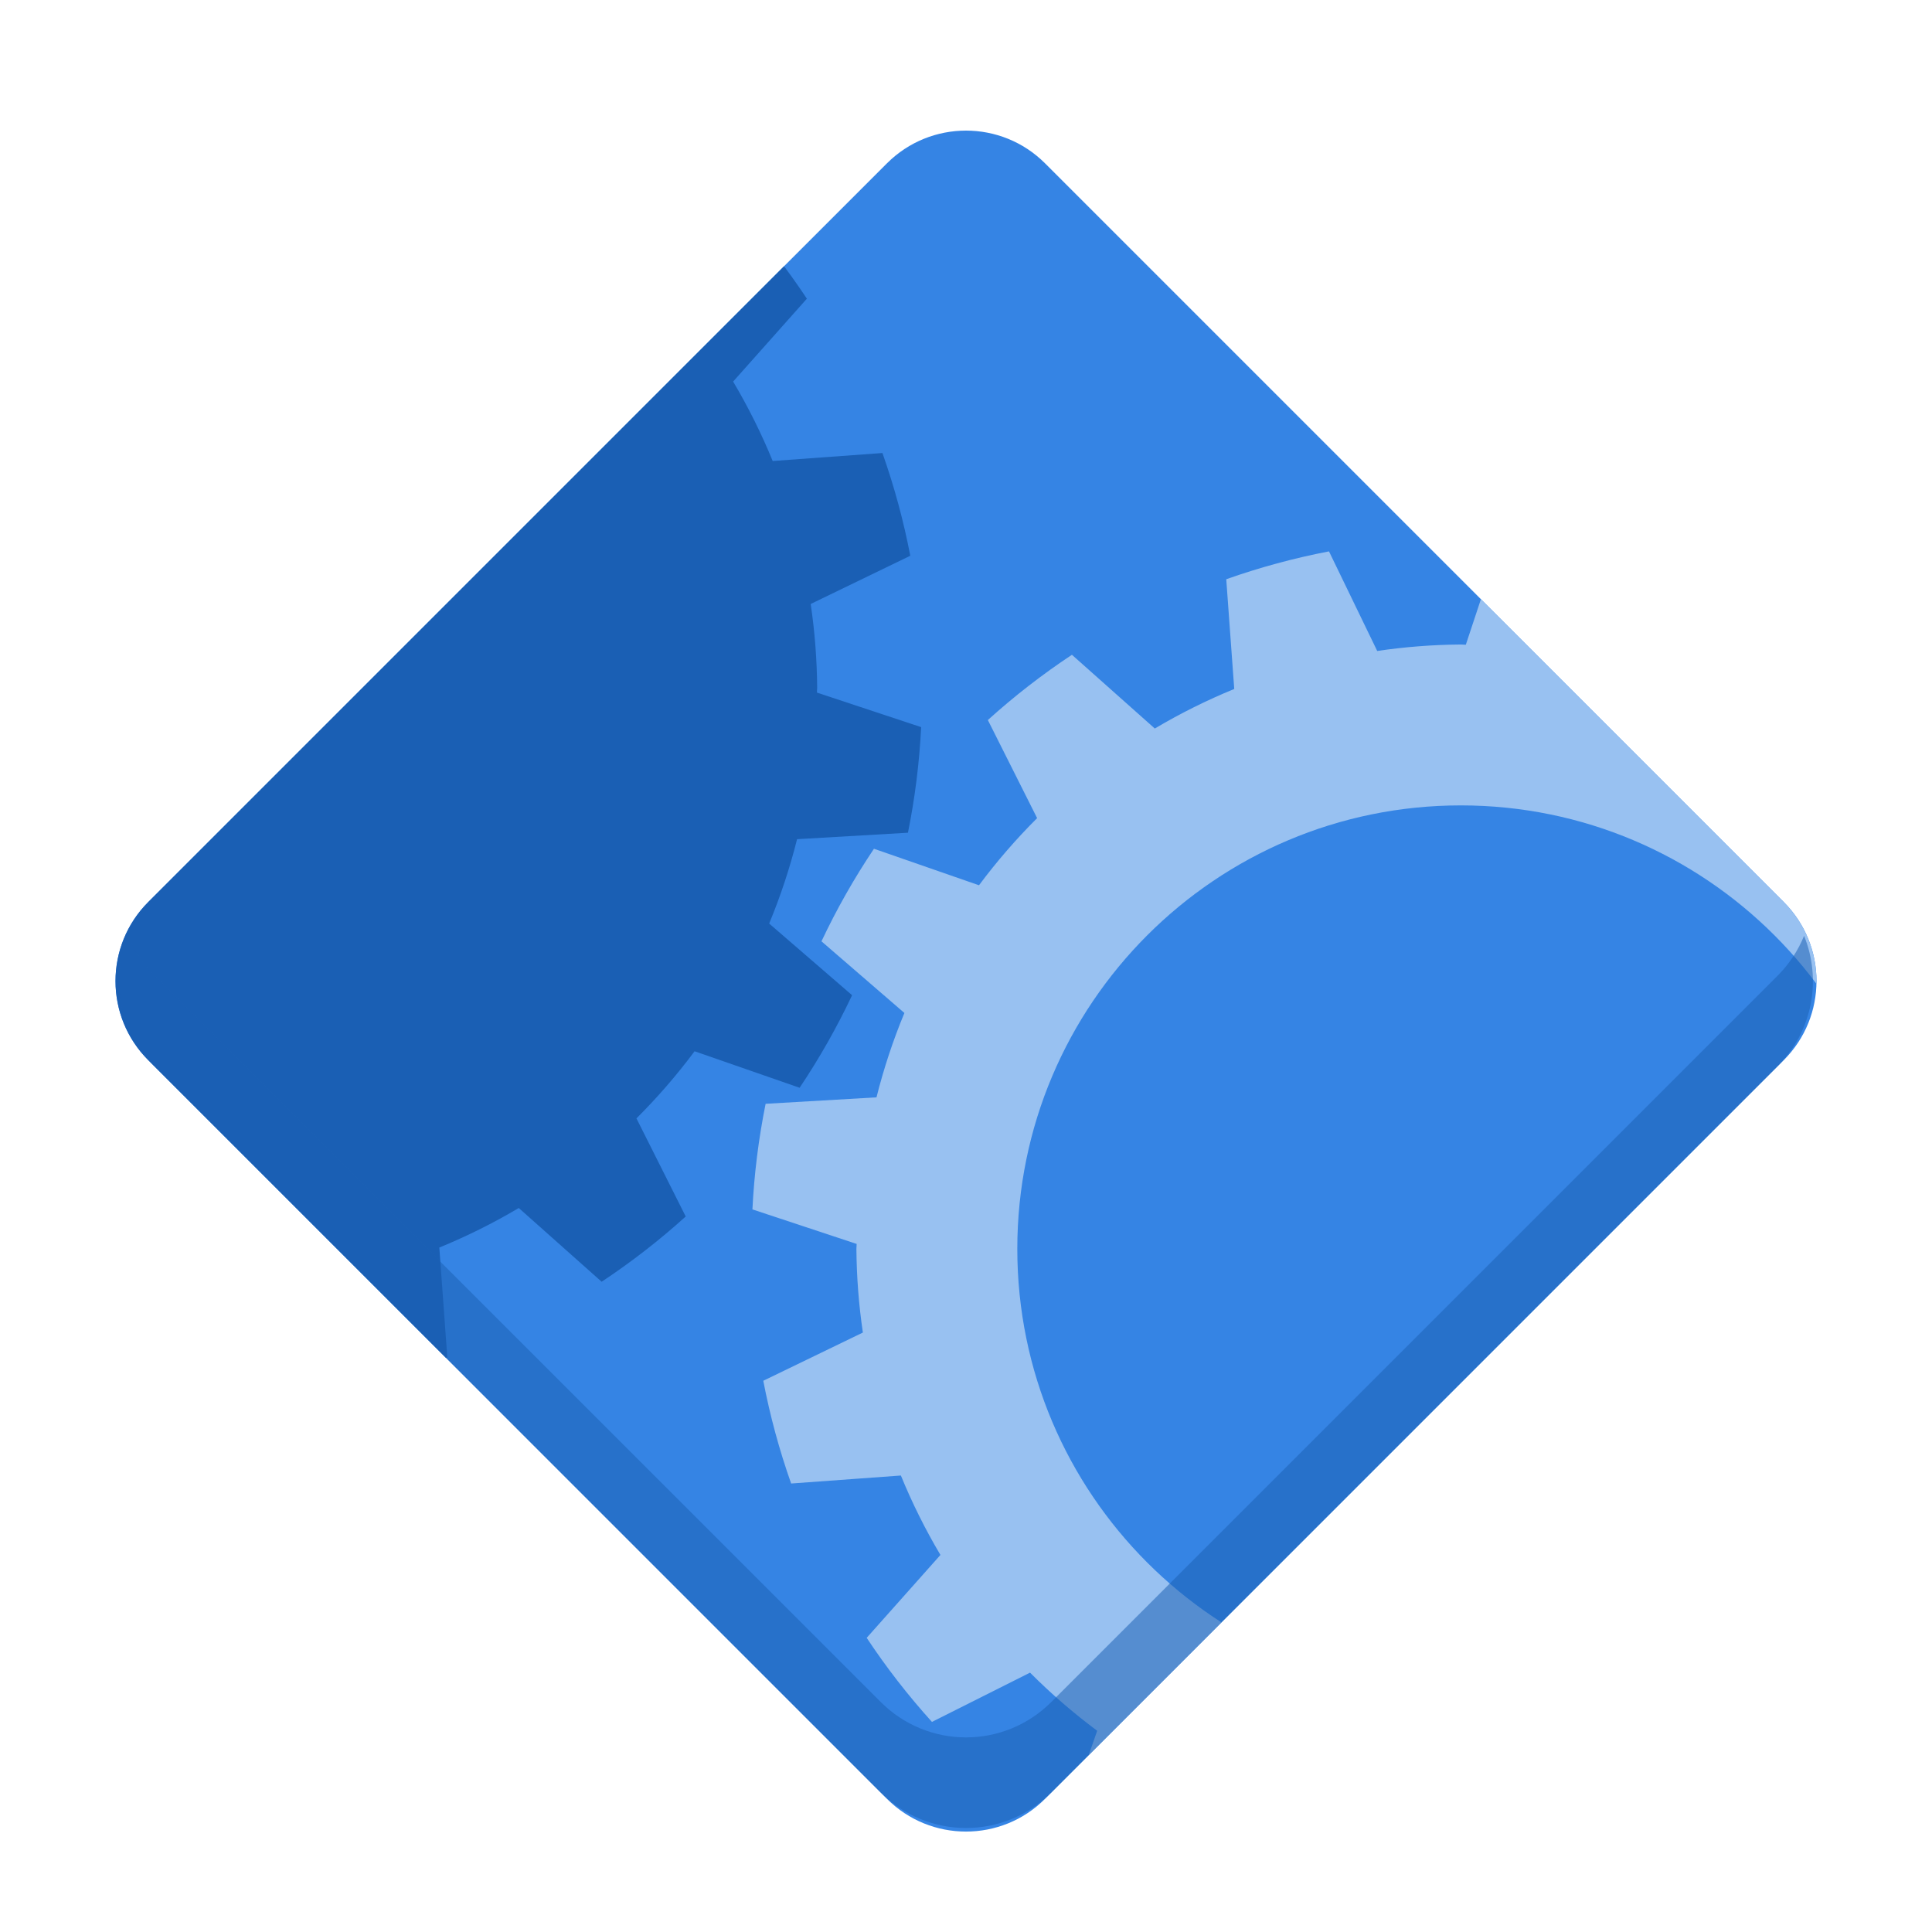
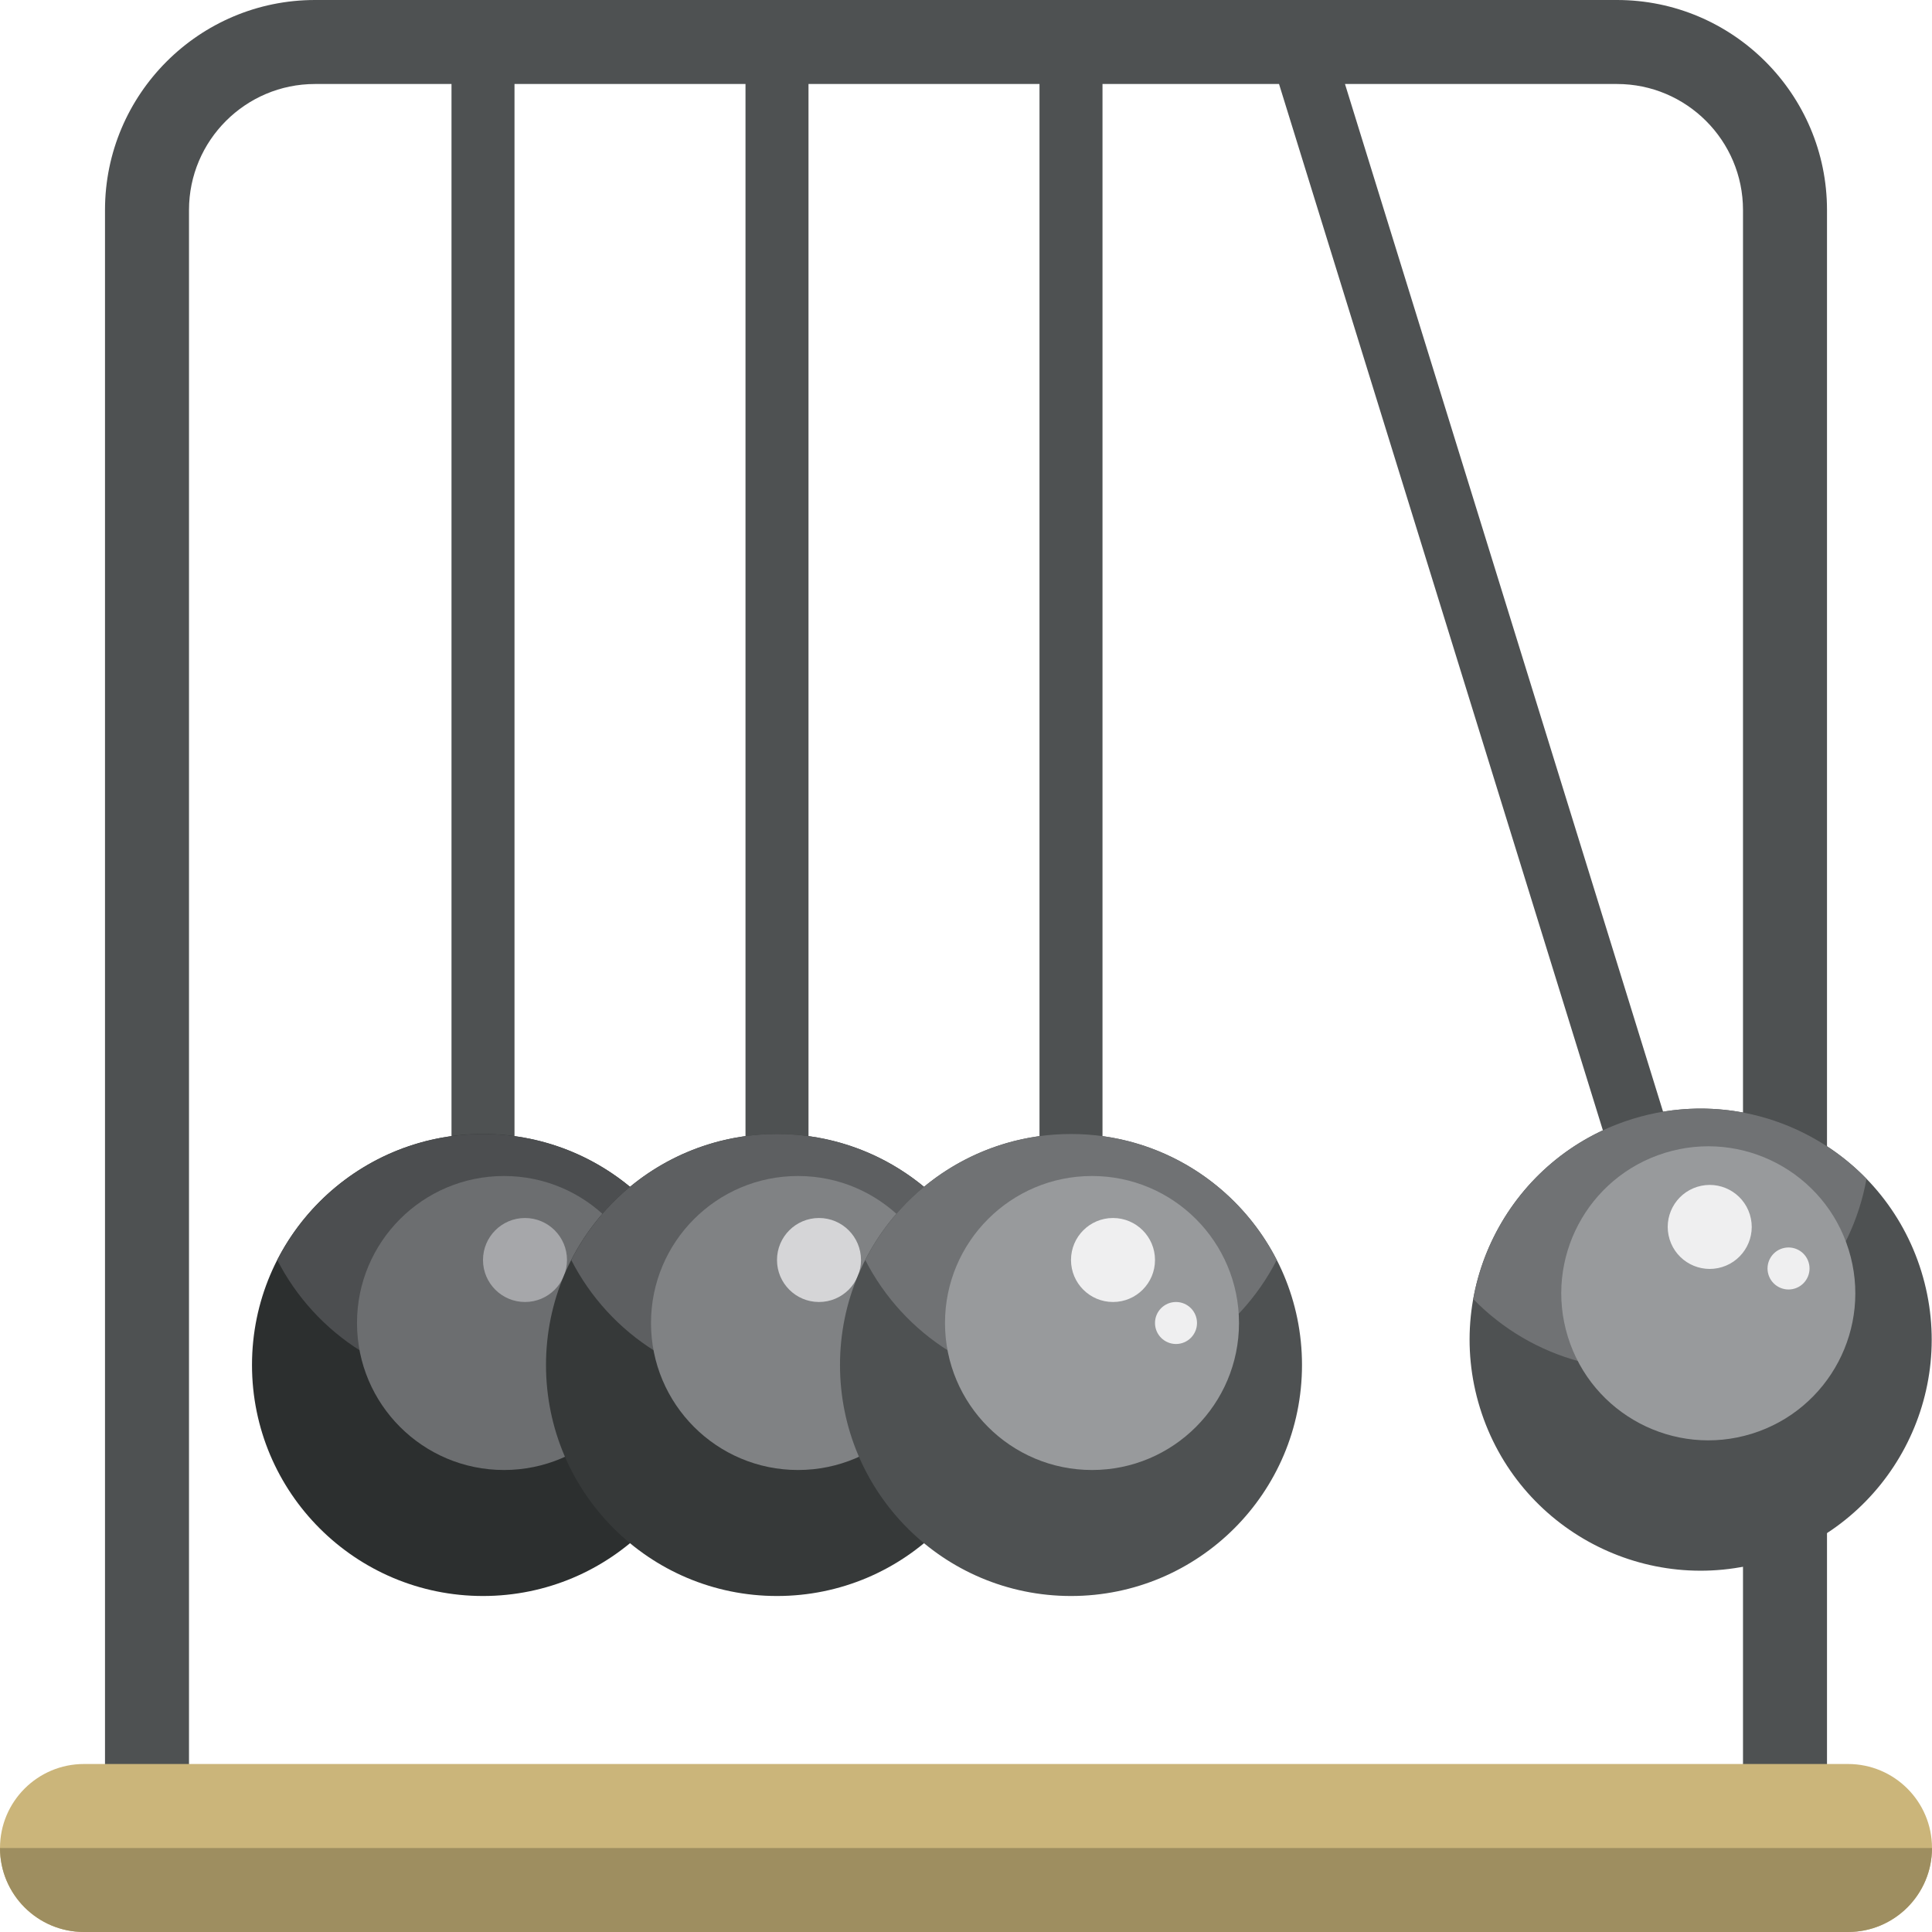
- <svg xmlns="http://www.w3.org/2000/svg" width="33.75mm" height="33.75mm" viewBox="0 0 33.75 33.75" version="1.1" id="svg974">
-   <defs id="defs968">
-     <clipPath clipPathUnits="userSpaceOnUse" id="clipPath18689">
-       <rect clip-path="none" transform="rotate(45)" ry="32" rx="32" y="123.999" x="486.037" height="362.943" width="362.943" id="rect18691" style="display:inline;opacity:1;vector-effect:none;fill:#4a86cf;fill-opacity:1;stroke:none;stroke-width:26.067;stroke-linecap:butt;stroke-linejoin:miter;stroke-miterlimit:4;stroke-dasharray:none;stroke-dashoffset:0;stroke-opacity:1;marker:none;marker-start:none;marker-mid:none;marker-end:none;paint-order:normal;enable-background:new" />
-     </clipPath>
-     <clipPath clipPathUnits="userSpaceOnUse" id="clipPath18689-3">
-       <rect clip-path="none" transform="rotate(45)" ry="32" rx="32" y="123.999" x="486.037" height="362.943" width="362.943" id="rect18691-6" style="display:inline;opacity:1;vector-effect:none;fill:#4a86cf;fill-opacity:1;stroke:none;stroke-width:26.067;stroke-linecap:butt;stroke-linejoin:miter;stroke-miterlimit:4;stroke-dasharray:none;stroke-dashoffset:0;stroke-opacity:1;marker:none;marker-start:none;marker-mid:none;marker-end:none;paint-order:normal;enable-background:new" />
-     </clipPath>
-   </defs>
-   <g id="layer1" transform="translate(-61.81982,-103.944)">
-     <g transform="matrix(0.2636723,0,0,0.2636723,61.81982,-529.397)" style="display:inline;stroke-width:0.25;enable-background:new" id="g1836">
-       <g transform="matrix(0.25,0,0,0.25,0,2295)" id="g18818" style="stroke-width:0.25">
-         <g style="stroke-width:0.27" transform="matrix(0.9260519,0,0,0.9260519,18.93073,50.87633)" id="g18590">
-           <g style="stroke-width:0.27" id="g18681" clip-path="url(#clipPath18689-3)">
-             <rect style="opacity:1;vector-effect:none;fill:#3584e4;fill-opacity:1;stroke:none;stroke-width:8.221;stroke-linecap:butt;stroke-linejoin:miter;stroke-miterlimit:4;stroke-dasharray:none;stroke-dashoffset:0;stroke-opacity:1;marker:none;marker-start:none;marker-mid:none;marker-end:none;paint-order:normal" id="rect18571" width="424" height="424" x="458.337" y="90.642" rx="10.092" ry="10.092" transform="matrix(0.6052817,0.6052817,-0.6052817,0.6052817,33.44063,99.07363)" clip-path="none" />
-             <circle style="opacity:1;vector-effect:none;fill:#f66151;fill-opacity:1;stroke:none;stroke-width:7.037;stroke-linecap:butt;stroke-linejoin:miter;stroke-miterlimit:4;stroke-dasharray:none;stroke-dashoffset:0;stroke-opacity:1;marker:none;marker-start:none;marker-mid:none;marker-end:none;paint-order:normal" id="path18706" cx="0" cy="0" r="0" transform="translate(0,-212)" />
-             <circle style="opacity:1;vector-effect:none;fill:#f66151;fill-opacity:1;stroke:none;stroke-width:7.037;stroke-linecap:butt;stroke-linejoin:miter;stroke-miterlimit:4;stroke-dasharray:none;stroke-dashoffset:0;stroke-opacity:1;marker:none;marker-start:none;marker-mid:none;marker-end:none;paint-order:normal" id="path18708" cx="0" cy="0" r="0" transform="translate(0,-212)" />
-             <path style="display:inline;opacity:1;vector-effect:none;fill:#98c1f1;fill-opacity:1;stroke:none;stroke-width:7.037;stroke-linecap:butt;stroke-linejoin:miter;stroke-miterlimit:4;stroke-dasharray:none;stroke-dashoffset:0;stroke-opacity:1;marker:none;marker-start:none;marker-mid:none;marker-end:none;paint-order:normal;enable-background:new" d="m 408.92,561.918 -9.886,29.829 a 172.971,172.971 0 0 0 -1.427,-0.071 172.971,172.971 0 0 0 -23.929,1.852 l -13.801,-28.501 a 203.293,203.293 0 0 0 -29.401,7.972 l 2.286,31.405 a 172.971,172.971 0 0 0 -22.732,11.319 l -23.718,-21.103 a 203.293,203.293 0 0 0 -24.059,18.674 l 14.099,28.073 a 172.971,172.971 0 0 0 -16.636,19.211 l -30.058,-10.448 a 203.293,203.293 0 0 0 -15.017,26.488 l 23.73,20.507 a 172.971,172.971 0 0 0 -7.985,24.143 l -31.73,1.849 a 203.293,203.293 0 0 0 -3.778,30.217 l 29.829,9.886 a 172.971,172.971 0 0 0 -0.071,1.427 172.971,172.971 0 0 0 1.852,23.929 l -28.501,13.801 a 203.293,203.293 0 0 0 7.972,29.401 l 31.405,-2.286 a 172.971,172.971 0 0 0 11.319,22.732 l -21.103,23.718 a 203.293,203.293 0 0 0 18.674,24.059 l 28.073,-14.099 a 172.971,172.971 0 0 0 19.211,16.636 l -10.448,30.058 a 203.293,203.293 0 0 0 26.488,15.017 l 20.507,-23.73 a 172.971,172.971 0 0 0 24.143,7.985 l 1.849,31.73 a 203.293,203.293 0 0 0 30.217,3.778 l 9.886,-29.829 a 172.971,172.971 0 0 0 1.427,0.071 172.971,172.971 0 0 0 23.929,-1.852 l 13.801,28.501 a 203.293,203.293 0 0 0 29.401,-7.972 l -2.286,-31.405 a 172.971,172.971 0 0 0 22.732,-11.319 l 23.718,21.103 A 203.293,203.293 0 0 0 532.96,916 l -14.099,-28.073 a 172.971,172.971 0 0 0 16.636,-19.211 l 30.058,10.448 a 203.293,203.293 0 0 0 15.017,-26.488 l -23.73,-20.507 a 172.971,172.971 0 0 0 7.985,-24.143 l 31.73,-1.849 a 203.293,203.293 0 0 0 3.778,-30.217 l -29.829,-9.886 a 172.971,172.971 0 0 0 0.071,-1.427 172.971,172.971 0 0 0 -1.852,-23.929 l 28.501,-13.801 a 203.293,203.293 0 0 0 -7.972,-29.401 l -31.405,2.286 a 172.971,172.971 0 0 0 -11.319,-22.732 l 21.103,-23.718 a 203.293,203.293 0 0 0 -18.674,-24.059 l -28.073,14.099 a 172.971,172.971 0 0 0 -19.211,-16.636 l 10.448,-30.058 A 203.293,203.293 0 0 0 485.636,581.681 l -20.507,23.73 a 172.971,172.971 0 0 0 -24.143,-7.985 l -1.849,-31.73 a 203.293,203.293 0 0 0 -30.217,-3.778 z M 397.607,637.722 A 126.926,126.926 0 0 1 524.532,764.647 126.926,126.926 0 0 1 397.607,891.572 126.926,126.926 0 0 1 270.682,764.647 126.926,126.926 0 0 1 397.607,637.722 Z" id="path18717-4" />
-             <path id="path18758" d="m 51.748,401.284 -9.886,29.829 c -0.476,-0.026 -0.951,-0.05 -1.427,-0.071 -8.01,0.062 -16.005,0.681 -23.929,1.852 L 2.706,404.392 c -9.986,1.918 -19.814,4.583 -29.401,7.972 l 2.286,31.405 c -7.844,3.211 -15.442,6.994 -22.732,11.319 l -23.718,-21.103 c -8.475,5.614 -16.518,11.857 -24.059,18.674 l 14.099,28.073 c -6.009,5.987 -11.569,12.408 -16.636,19.211 l -30.058,-10.448 c -5.661,8.442 -10.68,17.296 -15.017,26.488 l 23.73,20.507 c -3.25,7.841 -5.919,15.91 -7.985,24.143 l -31.73,1.849 c -2.013,9.964 -3.276,20.064 -3.778,30.217 l 29.829,9.886 c -0.026,0.476 -0.05,0.951 -0.071,1.427 0.062,8.01 0.681,16.005 1.852,23.929 l -28.501,13.801 c 1.918,9.986 4.583,19.814 7.972,29.401 l 31.405,-2.286 c 3.211,7.844 6.994,15.442 11.319,22.732 l -21.103,23.718 c 5.614,8.475 11.857,16.518 18.674,24.059 l 28.073,-14.099 c 5.987,6.009 12.408,11.569 19.211,16.636 l -10.448,30.058 c 8.442,5.661 17.296,10.68 26.488,15.017 l 20.507,-23.73 c 7.841,3.25 15.91,5.919 24.143,7.985 l 1.849,31.73 c 9.964,2.013 20.064,3.276 30.217,3.778 l 9.886,-29.829 c 0.476,0.026 0.951,0.05 1.427,0.071 8.01,-0.062 16.005,-0.681 23.929,-1.852 l 13.801,28.501 c 9.986,-1.918 19.814,-4.583 29.401,-7.972 l -2.286,-31.405 c 7.844,-3.211 15.442,-6.994 22.732,-11.319 l 23.718,21.103 c 8.475,-5.614 16.518,-11.857 24.059,-18.674 l -14.099,-28.073 c 6.009,-5.987 11.569,-12.408 16.636,-19.211 l 30.058,10.448 c 5.661,-8.442 10.68,-17.296 15.017,-26.488 l -23.73,-20.507 c 3.25,-7.841 5.919,-15.91 7.985,-24.143 l 31.73,-1.849 c 2.013,-9.964 3.276,-20.064 3.778,-30.217 l -29.829,-9.886 c 0.026,-0.476 0.05,-0.951 0.071,-1.427 -0.062,-8.01 -0.681,-16.005 -1.852,-23.929 l 28.501,-13.801 c -1.918,-9.986 -4.583,-19.814 -7.972,-29.401 l -31.405,2.286 c -3.211,-7.844 -6.994,-15.442 -11.319,-22.732 l 21.103,-23.718 c -5.614,-8.475 -11.857,-16.518 -18.674,-24.059 l -28.073,14.099 c -5.987,-6.009 -12.408,-11.569 -19.211,-16.636 l 10.448,-30.058 c -8.442,-5.661 -17.296,-10.68 -26.488,-15.017 l -20.507,23.73 c -7.841,-3.25 -15.91,-5.919 -24.143,-7.985 l -1.849,-31.73 c -9.964,-2.013 -20.064,-3.276 -30.217,-3.778 z" style="display:inline;opacity:1;vector-effect:none;fill:#1a5fb4;fill-opacity:1;stroke:none;stroke-width:7.037;stroke-linecap:butt;stroke-linejoin:miter;stroke-miterlimit:4;stroke-dasharray:none;stroke-dashoffset:0;stroke-opacity:1;marker:none;marker-start:none;marker-mid:none;marker-end:none;paint-order:normal;enable-background:new" />
-           </g>
-         </g>
-         <path style="display:inline;opacity:0.534;vector-effect:none;fill:#1a5fb4;fill-opacity:1;stroke:none;stroke-width:1.629;stroke-linecap:butt;stroke-linejoin:miter;stroke-miterlimit:4;stroke-dasharray:none;stroke-dashoffset:0;stroke-opacity:1;marker:none;marker-start:none;marker-mid:none;marker-end:none;paint-order:normal;enable-background:new" clip-path="none" d="m 8.477,2676 c -1.171,2.887 -0.583,6.308 1.766,8.656 l 48.102,48.102 c 3.134,3.134 8.179,3.134 11.312,0 l 48.102,-48.102 c 2.348,-2.348 2.937,-5.77 1.766,-8.656 -0.392,0.966 -0.98,1.871 -1.766,2.656 l -48.102,48.102 c -3.134,3.134 -8.179,3.134 -11.312,0 L 10.242,2678.656 C 9.457,2677.871 8.868,2676.965 8.477,2676 Z" transform="matrix(4,0,0,4,0,-10028)" id="rect18571-6" />
-       </g>
-       <rect y="2402" x="-1.5000001e-06" height="128" width="128" id="rect9125-7-2" style="display:inline;opacity:1;vector-effect:none;fill:none;fill-opacity:1;stroke:none;stroke-width:1.25;stroke-linecap:butt;stroke-linejoin:miter;stroke-miterlimit:4;stroke-dasharray:none;stroke-dashoffset:0;stroke-opacity:1;marker:none;marker-start:none;marker-mid:none;marker-end:none;paint-order:normal;enable-background:new" />
-     </g>
+ <svg xmlns="http://www.w3.org/2000/svg" version="1.1" id="Capa_1" viewBox="0 0 460 460" xml:space="preserve" width="512" height="512">
+   <g id="XMLID_470_">
+     <path id="XMLID_459_" style="fill:#4E5152;" d="M435,50v400h-20V50c0-16.542-13.458-30-30-30h-64.766l93.324,301.523l-14.329,4.435   L304.532,20H262.5v310h-15V20h-55v310h-15V20h-55v310h-15V20H75c-16.542,0-30,13.458-30,30v400H25V50C25,22.43,47.43,0,75,0h32.5   h15h55h15h55h15H385C412.57,0,435,22.43,435,50z" />
+     <path id="XMLID_847_" style="fill:#2C2F2F;" d="M170,325c0,30.376-24.624,55-55,55s-55-24.624-55-55s24.624-55,55-55   S170,294.624,170,325z" />
+     <path id="XMLID_798_" style="fill:#4C4E50;" d="M163.985,300c-9.105,17.804-27.615,30-48.985,30s-39.88-12.196-48.985-30   C75.12,282.196,93.63,270,115,270S154.88,282.196,163.985,300z" />
+     <path id="XMLID_2021_" style="fill:#6C6E70;" d="M155,315c0,19.33-15.67,35-35,35s-35-15.67-35-35s15.67-35,35-35   S155,295.67,155,315z" />
+     <path id="XMLID_2020_" style="fill:#A6A7AA;" d="M135,300c0,5.523-4.477,10-10,10c-5.523,0-10-4.477-10-10s4.477-10,10-10   C130.523,290,135,294.477,135,300z" />
+     <path id="XMLID_1578_" style="fill:#363939;" d="M240,325c0,30.376-24.624,55-55,55s-55-24.624-55-55s24.624-55,55-55   S240,294.624,240,325z" />
+     <path id="XMLID_1572_" style="fill:#5D5F61;" d="M233.985,300c-9.105,17.804-27.615,30-48.985,30s-39.88-12.196-48.985-30   c9.105-17.804,27.615-30,48.985-30S224.88,282.196,233.985,300z" />
+     <path id="XMLID_1566_" style="fill:#808284;" d="M225,315c0,19.33-15.67,35-35,35s-35-15.67-35-35s15.67-35,35-35   S225,295.67,225,315z" />
+     <path id="XMLID_1403_" style="fill:#D5D5D7;" d="M205,300c0,5.523-4.477,10-10,10s-10-4.477-10-10s4.477-10,10-10   S205,294.477,205,300z" />
+     <path id="XMLID_469_" style="fill:#4E5152;" d="M310,325c0,30.376-24.624,55-55,55s-55-24.624-55-55s24.624-55,55-55   S310,294.624,310,325z M388.654,266.423c-29.018,8.981-45.26,39.785-36.279,68.803c8.981,29.018,39.785,45.26,68.803,36.279   c29.018-8.981,45.26-39.785,36.279-68.803C448.475,273.685,417.671,257.442,388.654,266.423z" />
+     <path id="XMLID_462_" style="fill:#707274;" d="M303.985,300c-9.105,17.804-27.615,30-48.985,30s-39.88-12.196-48.985-30   c9.105-17.804,27.615-30,48.985-30S294.88,282.196,303.985,300z M444.403,280.686c-3.516,19.585-17.556,36.581-37.877,42.87   c-20.456,6.331-41.789,0.115-55.75-14.262c3.516-19.585,17.556-36.581,37.877-42.87   C409.11,260.092,430.443,266.308,444.403,280.686z" />
+     <path id="XMLID_460_" style="fill:#989A9C;" d="M295,315c0,19.33-15.67,35-35,35s-35-15.67-35-35s15.67-35,35-35   S295,295.67,295,315z M396.387,274.498c-18.466,5.715-28.802,25.318-23.087,43.784c5.715,18.466,25.318,28.802,43.784,23.087   c18.466-5.715,28.802-25.318,23.087-43.784C434.455,279.119,414.853,268.782,396.387,274.498z" />
+     <path id="XMLID_510_" style="fill:#EFEFF0;" d="M275,300c0,5.523-4.477,10-10,10s-10-4.477-10-10s4.477-10,10-10   S275,294.477,275,300z M280,310c-2.761,0-5,2.239-5,5s2.239,5,5,5s5-2.239,5-5S282.761,310,280,310z M404.12,282.572   c-5.276,1.633-8.229,7.234-6.596,12.51c1.633,5.276,7.234,8.229,12.51,6.596c5.276-1.633,8.229-7.234,6.596-12.51   C414.997,283.893,409.396,280.939,404.12,282.572z M424.363,297.243c-2.638,0.816-4.115,3.617-3.298,6.255   c0.816,2.638,3.617,4.115,6.255,3.298c2.638-0.816,4.115-3.617,3.298-6.255C429.801,297.903,427.001,296.427,424.363,297.243z" />
+     <path id="XMLID_2004_" style="fill:#CBB57A;" d="M460,440L460,440c0,11.046-8.954,20-20,20H20c-11.046,0-20-8.954-20-20v0   c0-11.046,8.954-20,20-20h420C451.046,420,460,428.954,460,440z" />
+     <path id="XMLID_463_" style="fill:#9E8E60;" d="M0,440h460c0,11.046-8.954,20-20,20H20C8.954,460,0,451.046,0,440z" />
  </g>
</svg>
